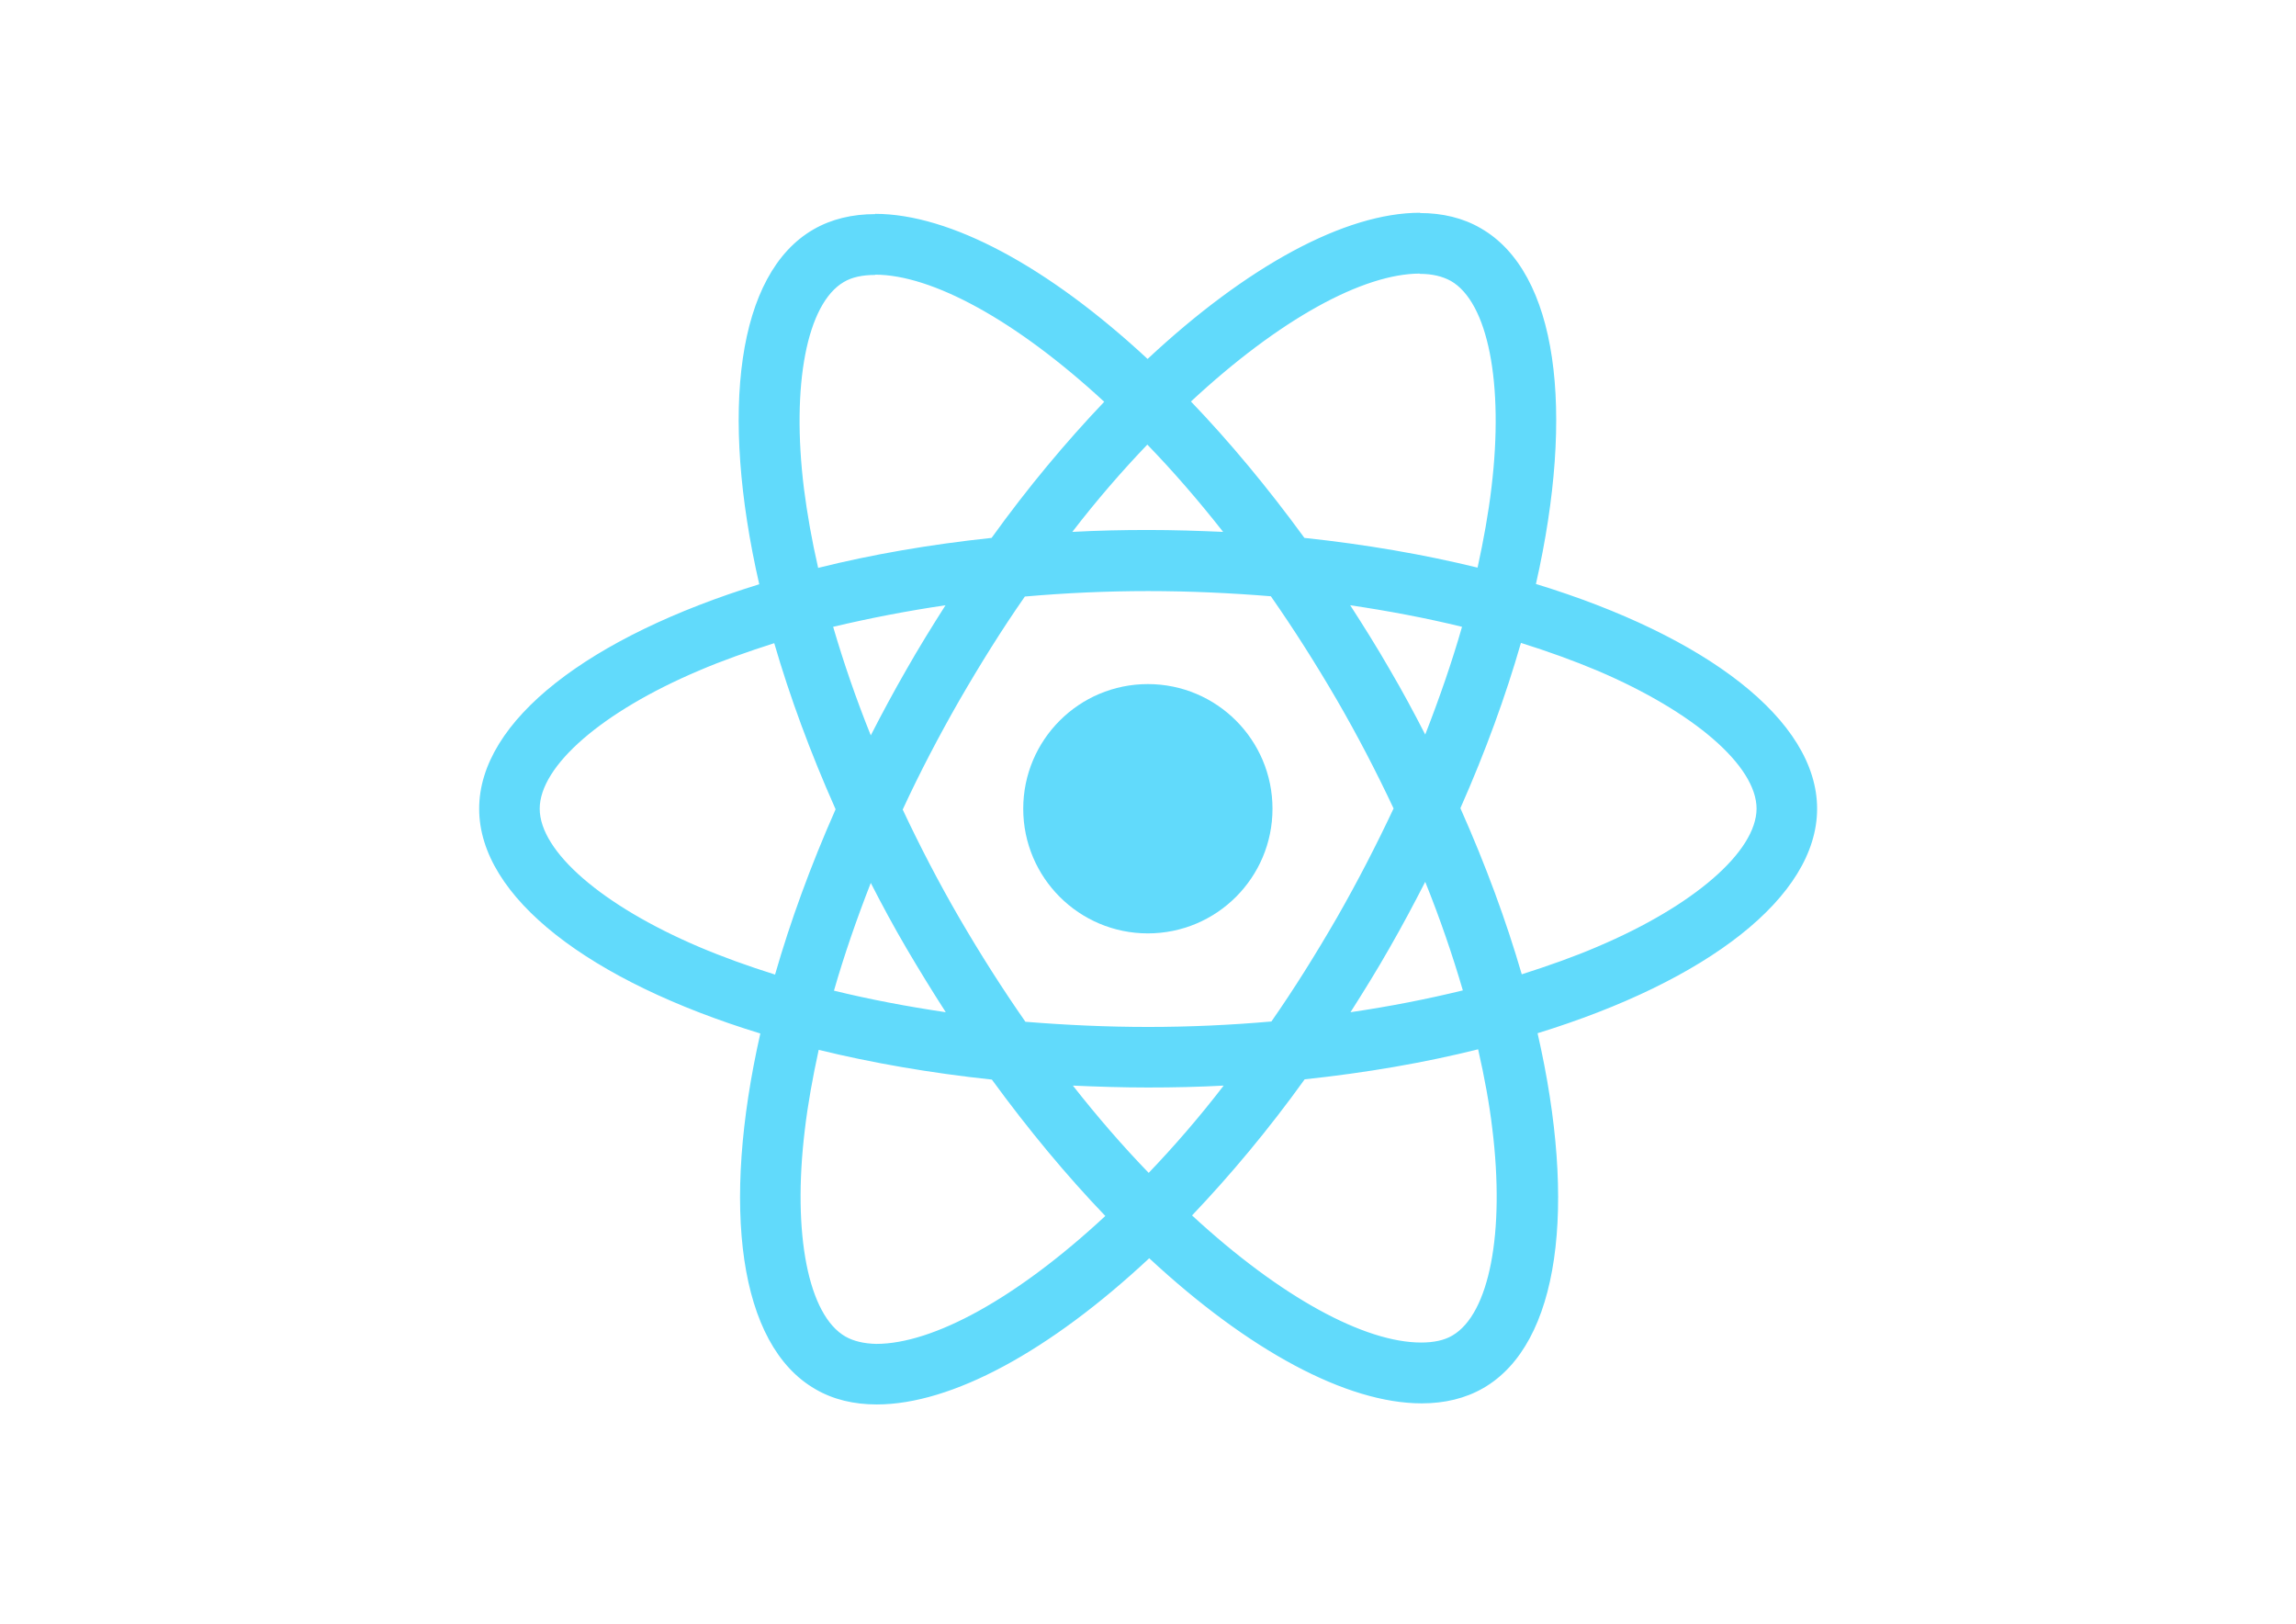
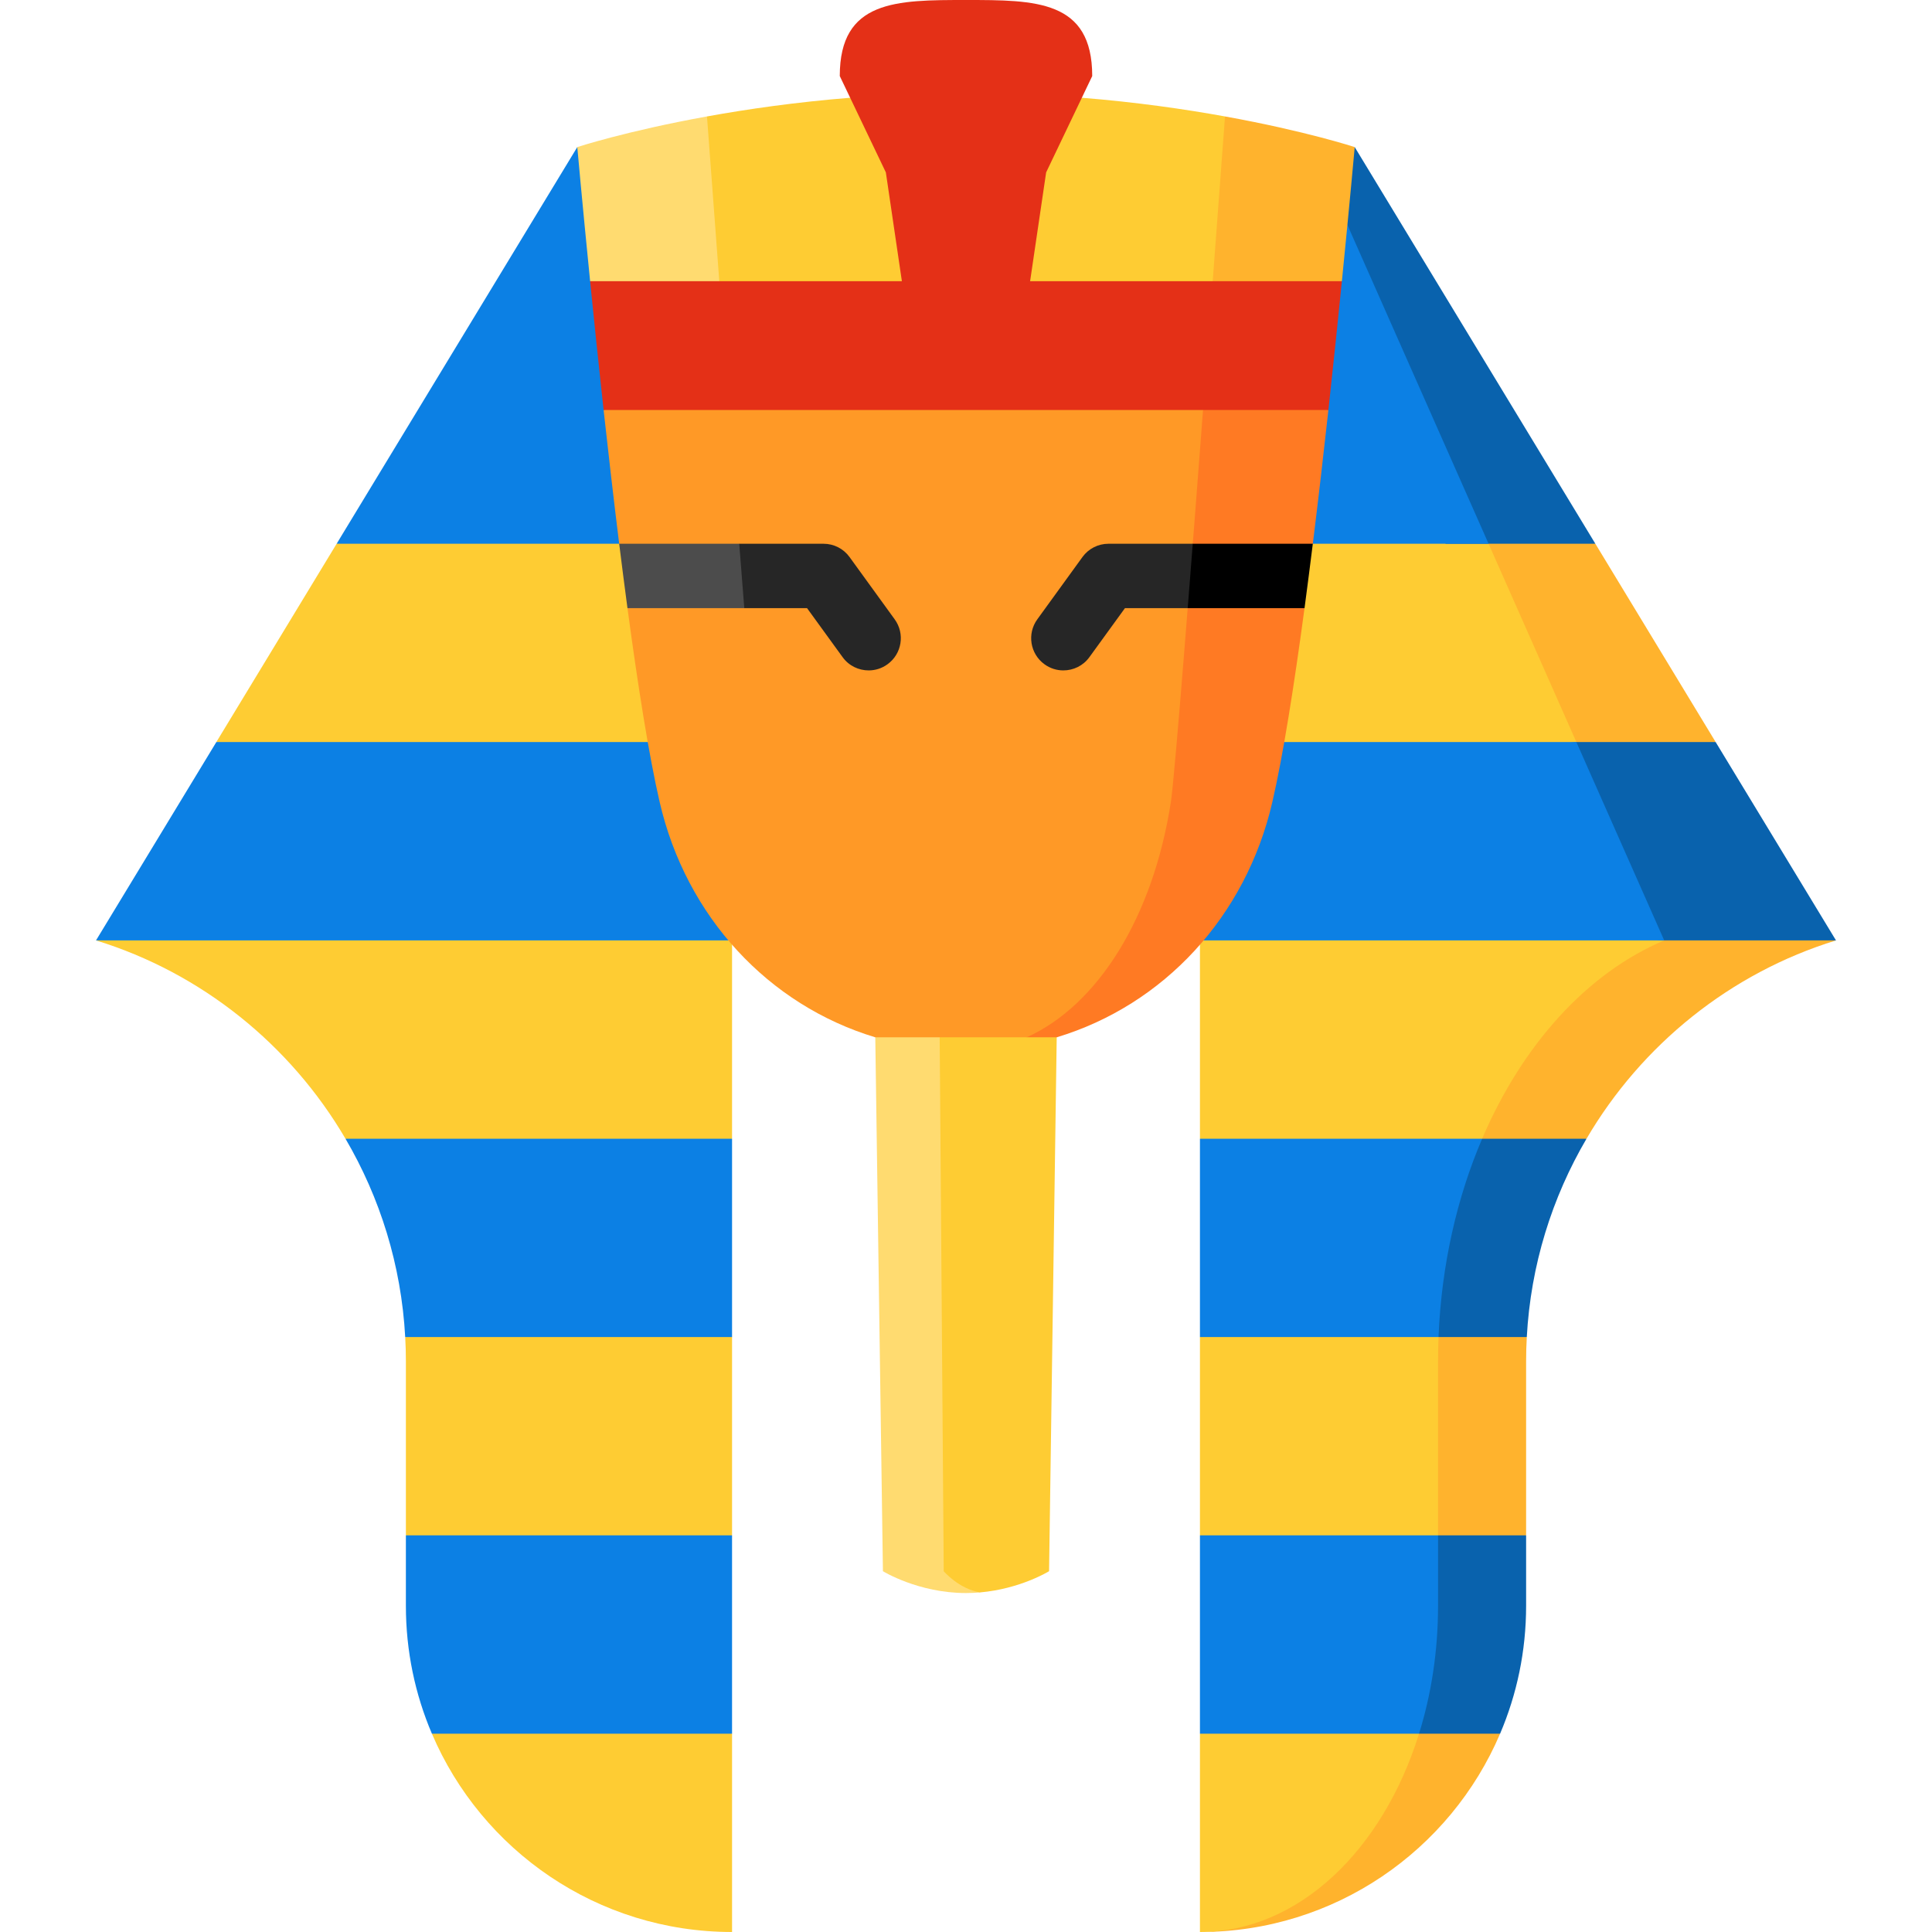
- <svg xmlns="http://www.w3.org/2000/svg" viewBox="0 0 841.9 595.3">
-   <g fill="#61DAFB">
-     <path d="M666.3 296.5c0-32.5-40.7-63.3-103.1-82.4 14.4-63.6 8-114.2-20.2-130.4-6.5-3.8-14.1-5.6-22.4-5.6v22.3c4.6 0 8.3.9 11.4 2.6 13.6 7.8 19.5 37.5 14.9 75.7-1.1 9.4-2.9 19.3-5.1 29.4-19.6-4.8-41-8.5-63.5-10.9-13.5-18.5-27.5-35.3-41.6-50 32.6-30.3 63.2-46.9 84-46.9V78c-27.5 0-63.5 19.6-99.9 53.6-36.4-33.8-72.4-53.2-99.9-53.2v22.3c20.7 0 51.4 16.5 84 46.6-14 14.7-28 31.4-41.3 49.9-22.6 2.4-44 6.1-63.6 11-2.3-10-4-19.7-5.2-29-4.7-38.2 1.1-67.9 14.6-75.8 3-1.8 6.9-2.6 11.5-2.6V78.5c-8.4 0-16 1.8-22.6 5.6-28.1 16.2-34.4 66.7-19.9 130.1-62.2 19.2-102.7 49.9-102.7 82.3 0 32.5 40.7 63.3 103.1 82.4-14.4 63.6-8 114.2 20.2 130.4 6.5 3.8 14.1 5.6 22.5 5.6 27.5 0 63.5-19.6 99.9-53.6 36.4 33.8 72.4 53.2 99.9 53.2 8.4 0 16-1.8 22.6-5.6 28.1-16.2 34.4-66.7 19.9-130.1 62-19.1 102.5-49.9 102.5-82.3zm-130.2-66.7c-3.7 12.9-8.3 26.2-13.5 39.5-4.1-8-8.4-16-13.1-24-4.6-8-9.5-15.8-14.4-23.4 14.2 2.1 27.9 4.7 41 7.9zm-45.8 106.5c-7.8 13.5-15.8 26.3-24.1 38.2-14.9 1.3-30 2-45.2 2-15.1 0-30.2-.7-45-1.9-8.3-11.9-16.4-24.6-24.2-38-7.6-13.1-14.5-26.4-20.8-39.8 6.2-13.4 13.2-26.8 20.7-39.9 7.8-13.5 15.8-26.3 24.1-38.2 14.9-1.3 30-2 45.2-2 15.1 0 30.2.7 45 1.9 8.3 11.9 16.4 24.6 24.2 38 7.6 13.1 14.5 26.4 20.8 39.8-6.3 13.4-13.2 26.8-20.7 39.9zm32.3-13c5.4 13.4 10 26.8 13.8 39.8-13.1 3.2-26.9 5.9-41.2 8 4.9-7.7 9.8-15.6 14.4-23.7 4.6-8 8.9-16.1 13-24.1zM421.2 430c-9.3-9.6-18.6-20.3-27.8-32 9 .4 18.2.7 27.5.7 9.4 0 18.7-.2 27.8-.7-9 11.7-18.3 22.4-27.5 32zm-74.4-58.9c-14.2-2.1-27.9-4.7-41-7.9 3.7-12.9 8.3-26.2 13.5-39.5 4.1 8 8.4 16 13.1 24 4.7 8 9.5 15.8 14.4 23.4zM420.7 163c9.3 9.6 18.6 20.3 27.8 32-9-.4-18.2-.7-27.5-.7-9.4 0-18.7.2-27.8.7 9-11.7 18.3-22.4 27.5-32zm-74 58.9c-4.9 7.7-9.8 15.6-14.4 23.7-4.6 8-8.9 16-13 24-5.4-13.4-10-26.8-13.8-39.8 13.1-3.1 26.9-5.8 41.2-7.9zm-90.5 125.2c-35.4-15.1-58.3-34.9-58.3-50.6 0-15.7 22.9-35.6 58.3-50.6 8.6-3.7 18-7 27.7-10.1 5.7 19.6 13.2 40 22.5 60.9-9.2 20.8-16.6 41.1-22.2 60.6-9.9-3.1-19.3-6.5-28-10.2zM310 490c-13.6-7.8-19.5-37.5-14.9-75.7 1.1-9.4 2.9-19.3 5.1-29.4 19.6 4.8 41 8.5 63.5 10.9 13.5 18.5 27.5 35.3 41.6 50-32.6 30.3-63.2 46.9-84 46.9-4.5-.1-8.3-1-11.3-2.7zm237.2-76.2c4.7 38.2-1.1 67.9-14.6 75.8-3 1.8-6.9 2.6-11.5 2.6-20.7 0-51.4-16.5-84-46.6 14-14.7 28-31.4 41.3-49.9 22.6-2.4 44-6.1 63.6-11 2.3 10.1 4.1 19.8 5.2 29.1zm38.5-66.7c-8.6 3.7-18 7-27.7 10.1-5.7-19.6-13.2-40-22.5-60.9 9.2-20.8 16.6-41.1 22.2-60.6 9.9 3.1 19.3 6.5 28.1 10.2 35.4 15.1 58.3 34.9 58.3 50.6-.1 15.7-23 35.6-58.4 50.6zM320.8 78.4z" />
-     <circle cx="420.9" cy="296.5" r="45.7" />
-     <path d="M520.5 78.1z" />
+ <svg xmlns="http://www.w3.org/2000/svg" version="1.1" id="Layer_1" x="0px" y="0px" viewBox="0 0 512 512" style="enable-background:new 0 0 512 512;" xml:space="preserve">
+   <g>
+     <path style="fill:#FECC33;" d="M162.389,331.571l-20.184,14.529c-0.015-1.488-0.032-2.643-0.051-3.152l-34.588,11.378l-0.182,0.011   c0.125,2.139,0.182,4.289,0.182,6.463v46.08l34.714,11.378v-3.155l20.11,14.533l31.613-22.756v-52.554L162.389,331.571z" />
+     <path style="fill:#FECC33;" d="M96.618,246.847c-4.865-4.011-9.752-7.096-14.277-9.006l-56.9,11.378   c28.012,8.624,51.53,27.671,66.116,52.554l39.037,11.378c0-1.478-0.071-2.951-0.172-4.421l25.453,15.799l38.127-22.756v-63.932   L96.618,246.847z" />
+     <polygon style="fill:#FECC33;" points="209.601,132.722 125.685,143.089 128.887,132.722 89.213,144.1 57.333,196.654    105.62,208.031 108.695,198.079 209.601,208.031  " />
  </g>
+   <g>
+     <polygon style="fill:#0C80E4;" points="105.62,196.654 105.62,196.654 57.333,196.654 25.441,249.219 70.963,249.219    70.963,249.219 215.802,249.219 215.802,196.654  " />
+     <polygon style="fill:#0C80E4;" points="159.061,50.256 152.986,38.98 89.213,144.1 117.51,144.1 128.887,144.1 209.601,144.1  " />
+   </g>
+   <path style="fill:#FECC33;" d="M164.972,436.69l-17.036,13.354c-0.206-0.659-0.412-1.319-0.617-1.976l-32.859,11.378  C127.636,490.348,158.288,512,194.003,512v-52.554L164.972,436.69z" />
+   <g>
+     <path style="fill:#0C80E4;" d="M142.279,406.881h-11.378h-23.336v18.682c0,12.026,2.458,23.484,6.895,33.883h21.481h11.378h46.683   v-52.565H142.279z" />
+     <path style="fill:#0C80E4;" d="M130.594,301.773h-11.378H91.557c9.148,15.599,14.791,33.496,15.826,52.565l0.182-0.011h23.211   h11.378h51.849v-52.554H130.594z" />
+   </g>
+   <g>
+     <path style="fill:#FFB32D;" d="M317.997,512c35.715,0,66.367-21.652,79.542-52.554l-32.859-11.378   C355.066,478.97,344.064,512,317.997,512z" />
+     <path style="fill:#FFB32D;" d="M369.721,360.801v57.458l34.714-11.378v-46.08c0-2.173,0.057-4.324,0.182-6.463l-0.182-0.011   l-34.588-11.378C369.766,345.088,369.721,358.628,369.721,360.801z" />
+   </g>
+   <path style="fill:#0962AD;" d="M364.681,459.446h32.859c4.437-10.399,6.895-21.857,6.895-33.883v-18.682h-34.714v18.682  C369.721,437.589,367.923,449.047,364.681,459.446z" />
+   <path style="fill:#FFB32D;" d="M381.406,313.151l39.037-11.378c14.586-24.883,38.104-43.93,66.116-52.554l-56.9-11.378  C409.213,246.465,381.406,279.017,381.406,313.151z" />
+   <path style="fill:#0962AD;" d="M404.434,354.327l0.182,0.011c1.035-19.069,6.679-36.966,15.827-52.565h-39.037  c-6.679,15.599-10.786,33.485-11.56,52.554H404.434z" />
+   <polygon style="fill:#FFB32D;" points="383.113,132.722 406.38,208.031 454.667,196.654 422.787,144.1 " />
+   <polygon style="fill:#0962AD;" points="406.38,196.654 429.659,249.219 486.559,249.219 454.667,196.654 " />
+   <g>
+     <polygon style="fill:#FECC33;" points="302.399,132.722 302.399,208.031 417.758,196.654 394.49,144.1  " />
+     <path style="fill:#FECC33;" d="M317.997,237.841v63.932l38.127,22.756l36.659-22.756c10.65-24.883,27.807-43.93,48.253-52.554   L317.997,237.841z" />
+   </g>
+   <polygon style="fill:#0C80E4;" points="296.198,196.654 417.758,196.654 441.037,249.219 296.198,249.219 " />
+   <polygon style="fill:#0962AD;" points="352.939,50.256 383.113,144.1 422.787,144.1 359.014,38.98 " />
+   <polygon style="fill:#0C80E4;" points="352.939,50.256 302.399,144.1 394.49,144.1 " />
+   <g>
+     <path style="fill:#FECC33;" d="M317.997,459.446V512c26.066,0,48.447-21.652,58.061-52.554l-29.03-22.756L317.997,459.446z" />
+     <path style="fill:#FECC33;" d="M317.997,354.327v52.554l31.613,22.756l31.488-22.756v-46.08c0-2.173,0.046-4.335,0.125-6.474   l-31.613-22.756L317.997,354.327z" />
+   </g>
+   <g>
+     <path style="fill:#0C80E4;" d="M317.997,406.881v52.565h58.061c3.243-10.399,5.04-21.857,5.04-33.883v-18.682H317.997z" />
+     <path style="fill:#0C80E4;" d="M317.997,301.773v52.554h63.226c0.774-19.069,4.881-36.955,11.56-52.554H317.997z" />
+   </g>
+   <path style="fill:#FF9926;" d="M194.014,250.345C193.661,249.97,194.31,250.721,194.014,250.345L194.014,250.345z" />
+   <path style="fill:#FFDB70;" d="M256,252.143l3.721,169.859c-1.195,0.114-2.446,0.171-3.721,0.171  c-12.675,0-22.016-5.791-22.016-5.791l-2.025-141.483L256,252.143z" />
+   <path style="fill:#FECC33;" d="M256,252.143l-6.975,22.756l1.07,141.483c0,0,3.971,4.676,9.626,5.621  c10.741-0.933,18.295-5.621,18.295-5.621l2.025-141.483L256,252.143z" />
+   <path style="fill:#FF7A23;" d="M352.04,108.658l-32.631-7.737l-47.332,173.978h7.964c28.319-8.545,50.13-31.949,57.151-62.384  c2.856-12.368,5.78-30.913,8.522-51.348l-10.24-8.727l12.436-8.306C349.377,132.278,350.766,120.206,352.04,108.658z" />
+   <path style="fill:#FF9926;" d="M256,85.902l-63.408,15.019l0,0l-32.631,7.737c1.274,11.537,2.662,23.598,4.13,35.442l12.447,8.533  l-10.251,8.533c2.742,20.434,5.666,38.98,8.522,51.348c7.02,30.436,28.831,53.84,57.151,62.384h7.964h32.154  c18.933-8.545,33.519-31.949,38.218-62.384c1.058-6.861,5.427-62.965,9.114-111.593L256,85.902z" />
+   <path d="M316.097,144.1h31.812c-0.717,5.769-1.456,11.492-2.196,17.067h-30.959l-10.59-9.968L316.097,144.1z" />
+   <path style="fill:#262626;" d="M293.763,144.1h22.335c-0.455,5.86-0.91,11.583-1.343,17.067h-16.634l-9.409,12.971  c-1.661,2.31-4.267,3.527-6.918,3.527c-1.729,0-3.482-0.523-4.995-1.627c-3.823-2.765-4.665-8.101-1.9-11.913l11.958-16.498  C288.461,145.408,291.021,144.1,293.763,144.1z" />
+   <path style="fill:#4C4C4C;" d="M195.903,144.1H164.09c0.717,5.769,1.456,11.492,2.196,17.067h30.959l10.59-9.968L195.903,144.1z" />
+   <path style="fill:#262626;" d="M218.237,144.1h-22.335c0.455,5.86,0.91,11.583,1.343,17.067h16.634l9.409,12.971  c1.661,2.31,4.267,3.527,6.918,3.527c1.729,0,3.482-0.523,4.995-1.627c3.823-2.765,4.665-8.101,1.9-11.913l-11.958-16.498  C223.539,145.408,220.979,144.1,218.237,144.1z" />
+   <path style="fill:#FFB32D;" d="M359.014,38.98c0,0-1.297,14.529-3.402,35.544l-46.205,7.953  c1.82-24.087,15.235-51.621,15.235-51.621C346.044,34.725,359.014,38.98,359.014,38.98z" />
+   <path style="fill:#FFDB70;" d="M202.593,82.478l-46.205-7.953c-2.105-21.015-3.402-35.544-3.402-35.544s12.971-4.255,34.372-8.124  C187.358,30.857,200.772,58.391,202.593,82.478z" />
+   <path style="fill:#FECC33;" d="M324.642,30.857c-0.557,7.566-2.037,27.534-3.857,51.621L256,97.28l-64.785-14.802  c-1.82-24.087-3.3-44.055-3.857-51.621c10.718-1.946,23.563-3.789,37.945-4.949h61.395  C301.079,27.068,313.924,28.911,324.642,30.857z" />
+   <path style="fill:#E43017;" d="M272.989,74.524l4.248-28.837l12.213-25.534C289.451,0,274.474,0,256,0s-33.451,0-33.451,20.153  l12.213,25.534l4.248,28.837h-82.623c1.013,10.16,2.23,21.845,3.573,34.133h192.08c1.343-12.288,2.56-23.973,3.573-34.133H272.989z" />
+   <g>
+ </g>
+   <g>
+ </g>
+   <g>
+ </g>
+   <g>
+ </g>
+   <g>
+ </g>
+   <g>
+ </g>
+   <g>
+ </g>
+   <g>
+ </g>
+   <g>
+ </g>
+   <g>
+ </g>
+   <g>
+ </g>
+   <g>
+ </g>
+   <g>
+ </g>
+   <g>
+ </g>
+   <g>
+ </g>
</svg>
